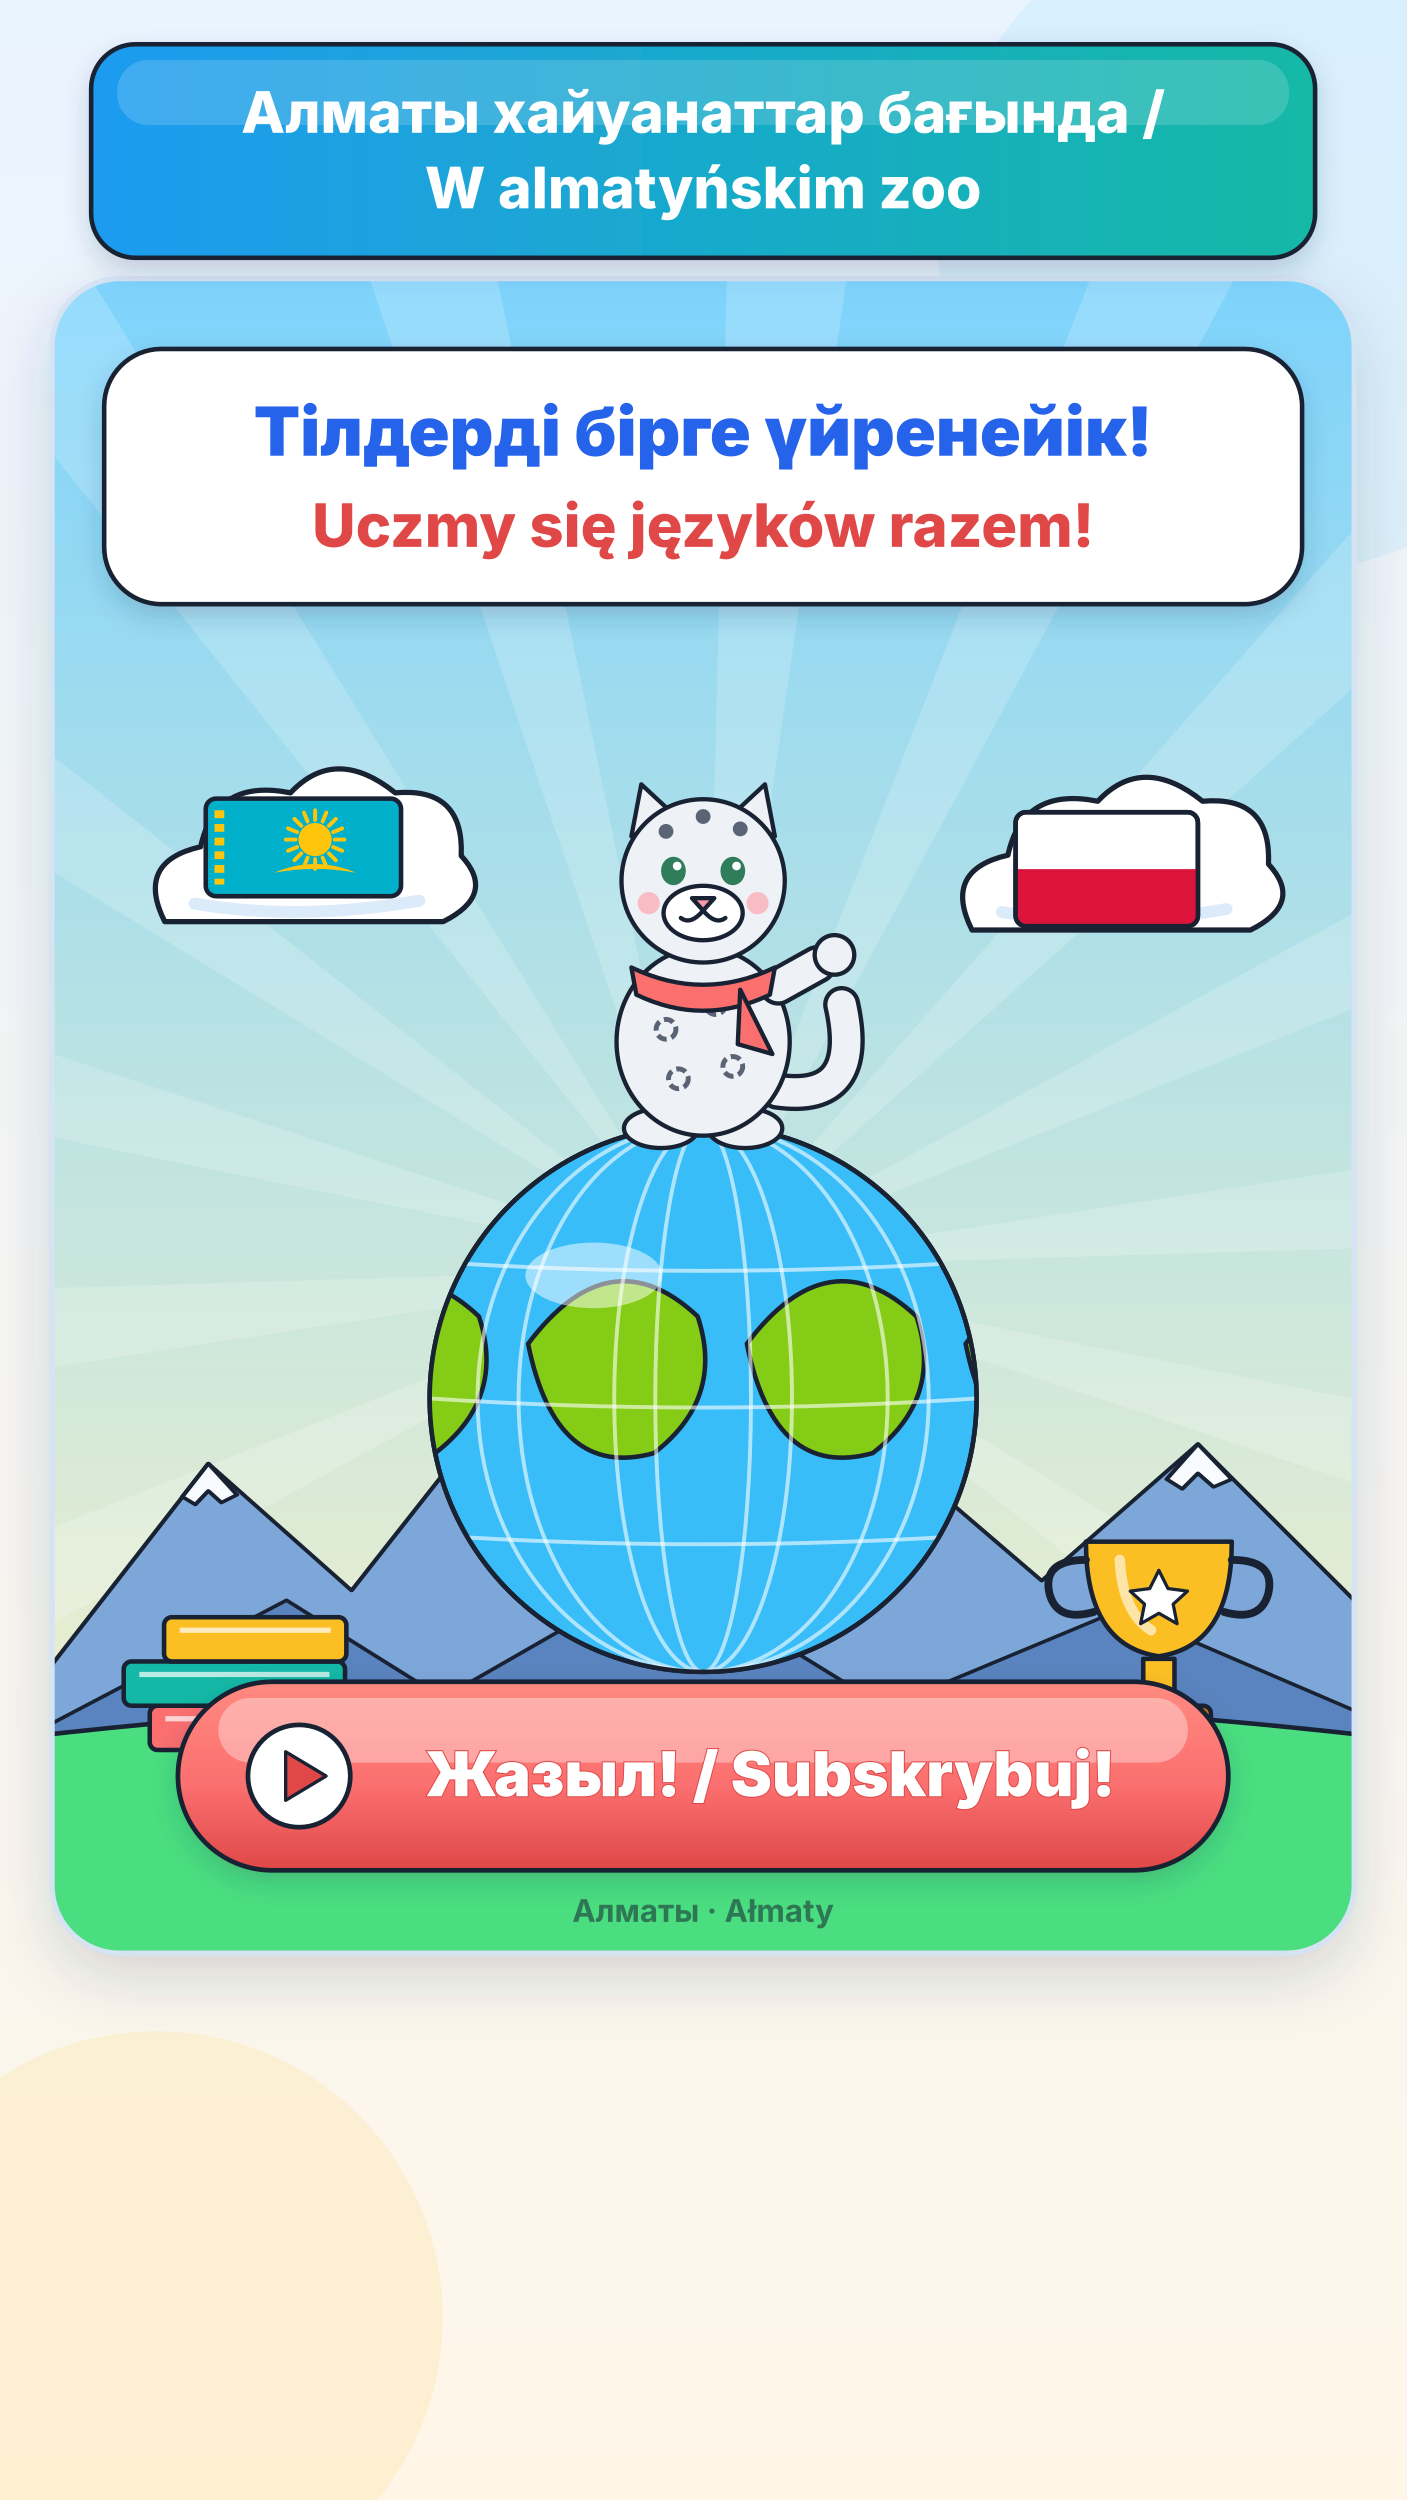
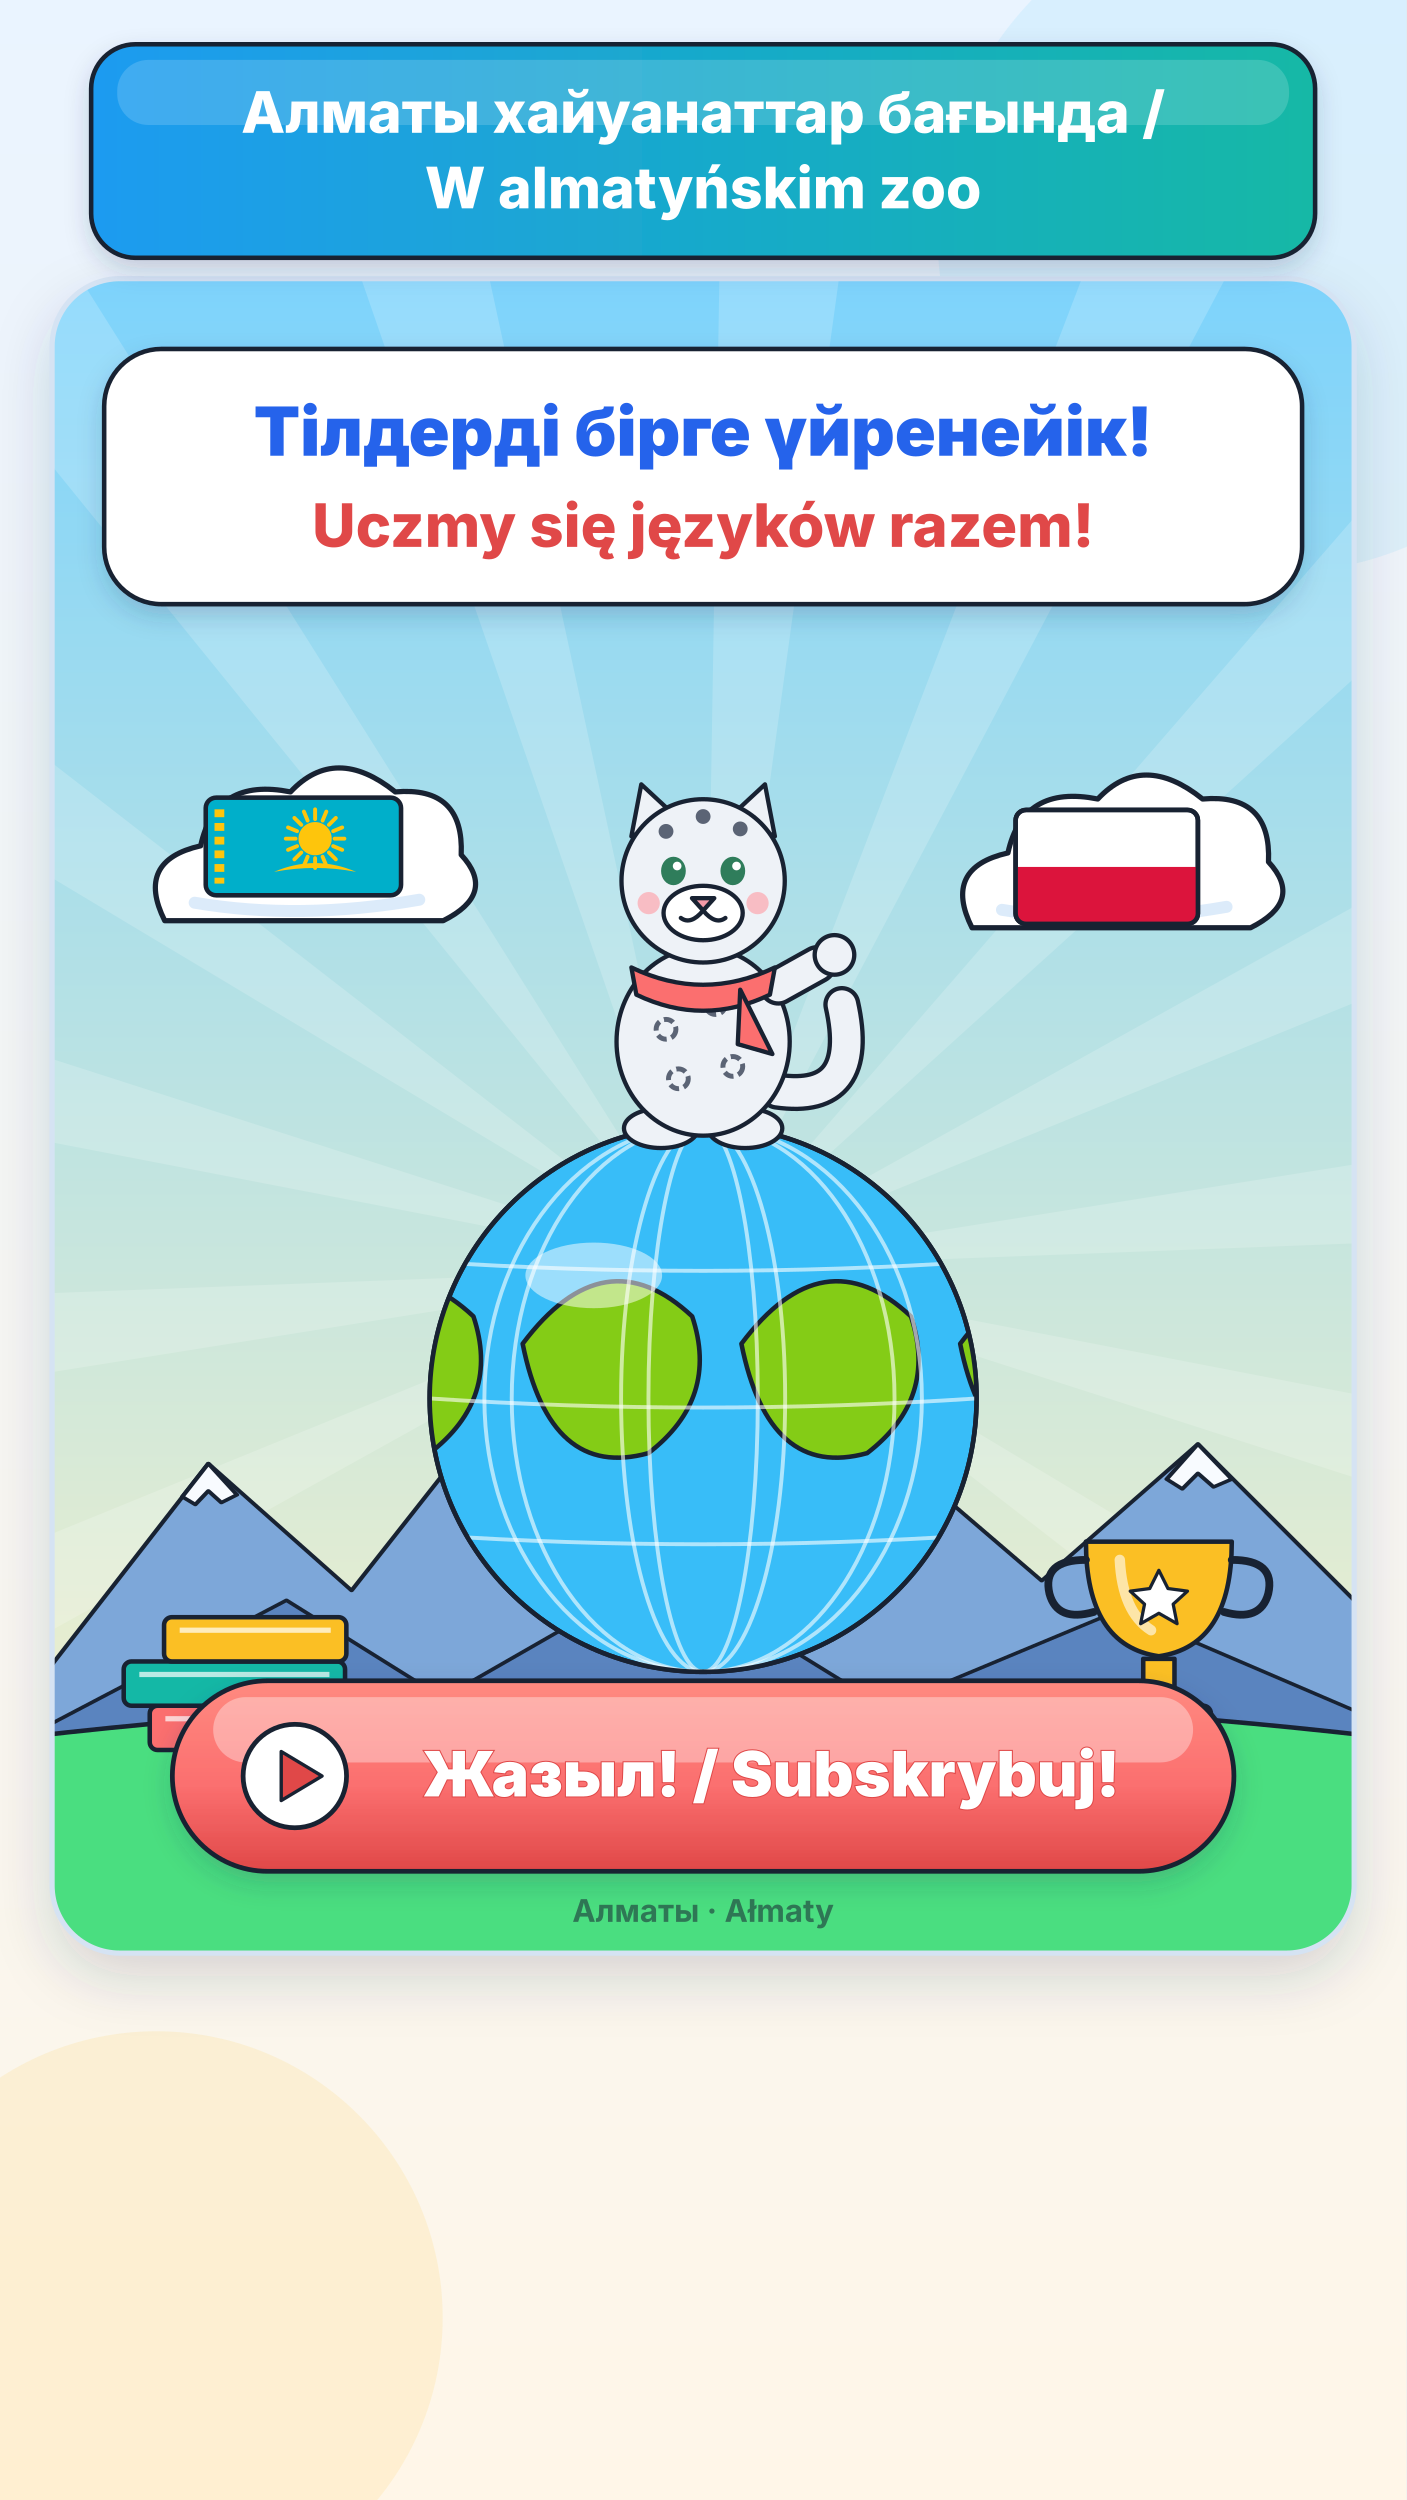
<svg xmlns="http://www.w3.org/2000/svg" viewBox="0 0 1080 1920" width="1080" height="1920" shape-rendering="geometricPrecision" text-rendering="geometricPrecision">
  <g>
    <defs>
      <linearGradient id="bgg" x1="0" y1="0" x2="0" y2="1">
        <stop offset="0" stop-color="#EAF4FF" />
        <stop offset="1" stop-color="#FFF6E8" />
      </linearGradient>
      <filter id="soft" x="-20%" y="-20%" width="140%" height="140%">
        <feDropShadow dx="0" dy="18" stdDeviation="22" flood-color="#1E3A5F" flood-opacity="0.18" />
      </filter>
      <filter id="lift" x="-30%" y="-30%" width="160%" height="160%">
        <feDropShadow dx="0" dy="8" stdDeviation="10" flood-color="#1E3A5F" flood-opacity="0.22" />
      </filter>
      <linearGradient id="hdr" x1="0" y1="0" x2="1" y2="0">
        <stop offset="0" stop-color="#1E9BF0" />
        <stop offset="1" stop-color="#14B8A6" />
      </linearGradient>
      <linearGradient id="cta" x1="0" y1="0" x2="0" y2="1">
        <stop offset="0" stop-color="#FF8A80" />
        <stop offset="0.55" stop-color="#FB6F6F" />
        <stop offset="1" stop-color="#E04848" />
      </linearGradient>
    </defs>
    <rect width="1080" height="1920" fill="url(#bgg)" />
    <circle cx="120" cy="1780" r="220" fill="#FBBF24" opacity="0.12" />
    <circle cx="980" cy="180" r="260" fill="#38BDF8" opacity="0.1" />
  </g>
  <g>
    <defs>
      <clipPath id="cardclip">
        <rect x="40" y="214" width="1000" height="1286" rx="52" />
      </clipPath>
    </defs>
    <rect x="40" y="214" width="1000" height="1286" rx="52" fill="#FFFFFF" filter="url(#soft)" />
    <g clip-path="url(#cardclip)">
      <g transform="translate(40 214)">
        <g opacity="1" transform="translate(500 643) scale(1) translate(-500 -643)">
          <g>
            <defs>
              <linearGradient id="outro" x1="0" y1="0" x2="0" y2="1">
                <stop offset="0" stop-color="#7DD3FC" />
                <stop offset="1" stop-color="#FEF3C7" />
              </linearGradient>
            </defs>
            <rect width="1000" height="1286" fill="url(#outro)" />
-             <path d="M500 760 L1268.446 1228.499 L1206.835 1317.122 Z" fill="#FFFFFF" opacity="0.18" />
-             <path d="M500 760 L1061.867 1463.069 L973.66 1525.275 Z" fill="#FFFFFF" opacity="0.18" />
-             <path d="M500 760 L787.518 1612.838 L683.356 1641.125 Z" fill="#FFFFFF" opacity="0.18" />
-             <path d="M500 760 L478.491 1659.743 L370.935 1650.698 Z" fill="#FFFFFF" opacity="0.18" />
-             <path d="M500 760 L172.058 1598.125 L74.082 1552.839 Z" fill="#FFFFFF" opacity="0.18" />
-             <path d="M500 760 L-94.821 1435.417 L-171.399 1359.353 Z" fill="#FFFFFF" opacity="0.18" />
-             <path d="M500 760 L-289.955 1191.244 L-335.899 1093.576 Z" fill="#FFFFFF" opacity="0.18" />
-             <path d="M500 760 L-389.809 895.056 L-399.578 787.564 Z" fill="#FFFFFF" opacity="0.18" />
-             <path d="M500 760 L-382.339 582.579 L-354.754 478.228 Z" fill="#FFFFFF" opacity="0.18" />
-             <path d="M500 760 L-268.446 291.501 L-206.835 202.878 Z" fill="#FFFFFF" opacity="0.18" />
-             <path d="M500 760 L-61.867 56.931 L26.34 -5.275 Z" fill="#FFFFFF" opacity="0.18" />
-             <path d="M500 760 L212.482 -92.838 L316.644 -121.125 Z" fill="#FFFFFF" opacity="0.18" />
-             <path d="M500 760 L521.509 -139.743 L629.065 -130.698 Z" fill="#FFFFFF" opacity="0.18" />
-             <path d="M500 760 L827.942 -78.125 L925.918 -32.839 Z" fill="#FFFFFF" opacity="0.18" />
-             <path d="M500 760 L1094.821 84.583 L1171.399 160.647 Z" fill="#FFFFFF" opacity="0.18" />
-             <path d="M500 760 L1289.955 328.756 L1335.899 426.424 Z" fill="#FFFFFF" opacity="0.18" />
-             <path d="M500 760 L1389.809 624.944 L1399.578 732.436 Z" fill="#FFFFFF" opacity="0.18" />
-             <path d="M500 760 L1382.339 937.421 L1354.754 1041.772 Z" fill="#FFFFFF" opacity="0.18" />
+             <path d="M500 760 L1271.938 1222.722 L1210.993 1311.805 Z" fill="#FFFFFF" opacity="0.18" />
+             <path d="M500 760 L1067.124 1458.835 L979.386 1521.701 Z" fill="#FFFFFF" opacity="0.18" />
+             <path d="M500 760 L793.906 1610.658 L689.959 1639.725 Z" fill="#FFFFFF" opacity="0.18" />
+             <path d="M500 760 L485.24 1659.879 L377.619 1651.641 Z" fill="#FFFFFF" opacity="0.18" />
+             <path d="M500 760 L178.353 1600.561 L80.041 1556.011 Z" fill="#FFFFFF" opacity="0.18" />
+             <path d="M500 760 L-89.738 1439.859 L-166.885 1364.371 Z" fill="#FFFFFF" opacity="0.18" />
+             <path d="M500 760 L-286.698 1197.157 L-333.374 1099.835 Z" fill="#FFFFFF" opacity="0.18" />
+             <path d="M500 760 L-388.771 901.726 L-399.346 794.31 Z" fill="#FFFFFF" opacity="0.18" />
+             <path d="M500 760 L-383.645 589.201 L-356.843 484.647 Z" fill="#FFFFFF" opacity="0.18" />
+             <path d="M500 760 L-271.938 297.278 L-210.993 208.195 Z" fill="#FFFFFF" opacity="0.18" />
+             <path d="M500 760 L-67.124 61.165 L20.614 -1.701 Z" fill="#FFFFFF" opacity="0.18" />
+             <path d="M500 760 L206.094 -90.658 L310.041 -119.725 Z" fill="#FFFFFF" opacity="0.18" />
+             <path d="M500 760 L514.76 -139.879 L622.381 -131.641 Z" fill="#FFFFFF" opacity="0.18" />
+             <path d="M500 760 L821.647 -80.561 L919.959 -36.011 Z" fill="#FFFFFF" opacity="0.18" />
+             <path d="M500 760 L1089.738 80.141 L1166.885 155.629 Z" fill="#FFFFFF" opacity="0.18" />
+             <path d="M500 760 L1286.698 322.843 L1333.374 420.165 Z" fill="#FFFFFF" opacity="0.18" />
+             <path d="M500 760 L1388.771 618.274 L1399.346 725.69 Z" fill="#FFFFFF" opacity="0.18" />
+             <path d="M500 760 L1383.645 930.799 L1356.843 1035.353 Z" fill="#FFFFFF" opacity="0.18" />
            <g transform="translate(0 1000) scale(1 0.75)">
              <path d="M-20 120 L120 -120 L230 10 L360 -210 L500 -20 L620 -160 L760 0 L880 -140 L1030 60 L1030 220 L-20 220 Z" fill="#7DA7D9" stroke="#182232" stroke-width="3.5" stroke-linecap="round" stroke-linejoin="round" />
              <path d="M320 -140 L360 -210 L400 -150 L380 -130 L360 -150 L340 -128 Z M590 -112 L620 -160 L652 -114 L634 -100 L620 -116 L604 -98 Z M100 -86 L120 -120 L142 -88 L130 -80 L120 -92 L110 -78 Z M856 -104 L880 -140 L906 -104 L892 -96 L880 -110 L868 -94 Z" fill="#F8FBFF" stroke="#182232" stroke-width="3.5" stroke-linecap="round" stroke-linejoin="round" />
              <path d="M-20 160 L180 20 L300 120 L470 -10 L640 130 L820 30 L1030 150 L1030 240 L-20 240 Z" fill="#5A84BF" stroke="#182232" stroke-width="3.5" stroke-linecap="round" stroke-linejoin="round" />
            </g>
            <path d="M-20 1120 Q500 1060 1020 1120 L1020 1300 L-20 1300 Z" fill="#4ADE80" stroke="#182232" stroke-width="3.5" stroke-linecap="round" stroke-linejoin="round" />
-             <g transform="translate(0 -10.69208)">
+             <g transform="translate(0 -11.41268)">
              <g transform="translate(190 470) scale(1.15)">
                <path d="M-90 30 Q-110 -10 -66 -20 Q-56 -66 -6 -56 Q24 -88 64 -56 Q110 -60 108 -14 Q132 12 96 30 Z" fill="#FFFFFF" stroke="#182232" stroke-width="3.5" stroke-linecap="round" stroke-linejoin="round" />
                <path d="M-70 18 Q0 30 80 16" fill="none" stroke="#DCEBFA" stroke-width="8" stroke-linecap="round" />
              </g>
              <g transform="translate(118 410)">
                <g>
                  <rect width="150" height="75" rx="8" fill="#00AFCA" stroke="#182232" stroke-width="3.5" stroke-linecap="round" stroke-linejoin="round" />
                  <g transform="translate(84 31.5)">
                    <path d="M15 0 L22.5 0" stroke="#FEC50C" stroke-width="3" stroke-linecap="round" />
                    <path d="M13.858 5.74 L20.787 8.61" stroke="#FEC50C" stroke-width="3" stroke-linecap="round" />
                    <path d="M10.607 10.607 L15.91 15.91" stroke="#FEC50C" stroke-width="3" stroke-linecap="round" />
                    <path d="M5.74 13.858 L8.61 20.787" stroke="#FEC50C" stroke-width="3" stroke-linecap="round" />
                    <path d="M9.18485099360515e-16 15 L1.3777276490407722e-15 22.5" stroke="#FEC50C" stroke-width="3" stroke-linecap="round" />
                    <path d="M-5.74 13.858 L-8.61 20.787" stroke="#FEC50C" stroke-width="3" stroke-linecap="round" />
                    <path d="M-10.607 10.607 L-15.91 15.91" stroke="#FEC50C" stroke-width="3" stroke-linecap="round" />
                    <path d="M-13.858 5.74 L-20.787 8.61" stroke="#FEC50C" stroke-width="3" stroke-linecap="round" />
                    <path d="M-15 1.83697019872103e-15 L-22.5 2.7554552980815444e-15" stroke="#FEC50C" stroke-width="3" stroke-linecap="round" />
                    <path d="M-13.858 -5.74 L-20.787 -8.61" stroke="#FEC50C" stroke-width="3" stroke-linecap="round" />
                    <path d="M-10.607 -10.607 L-15.91 -15.91" stroke="#FEC50C" stroke-width="3" stroke-linecap="round" />
                    <path d="M-5.74 -13.858 L-8.61 -20.787" stroke="#FEC50C" stroke-width="3" stroke-linecap="round" />
                    <path d="M-2.7554552980815448e-15 -15 L-4.133182947122317e-15 -22.5" stroke="#FEC50C" stroke-width="3" stroke-linecap="round" />
                    <path d="M5.74 -13.858 L8.61 -20.787" stroke="#FEC50C" stroke-width="3" stroke-linecap="round" />
                    <path d="M10.607 -10.607 L15.91 -15.91" stroke="#FEC50C" stroke-width="3" stroke-linecap="round" />
                    <path d="M13.858 -5.74 L20.787 -8.61" stroke="#FEC50C" stroke-width="3" stroke-linecap="round" />
                    <circle r="12.75" fill="#FEC50C" />
                    <path d="M-31.5 25.5 Q0 12 31.5 25.5 Q0 19.5 -31.5 25.5 Z" fill="#FEC50C" />
                  </g>
                  <path d="M10.5 9 L10.5 66" stroke="#FEC50C" stroke-width="7.5" stroke-dasharray="6 4.5" />
                </g>
              </g>
            </g>
-             <g transform="translate(0 5.757767)">
+             <g transform="translate(0 4.039868)">
              <g transform="translate(810 460) scale(1.15)">
                <path d="M-90 30 Q-110 -10 -66 -20 Q-56 -66 -6 -56 Q24 -88 64 -56 Q110 -60 108 -14 Q132 12 96 30 Z" fill="#FFFFFF" stroke="#182232" stroke-width="3.5" stroke-linecap="round" stroke-linejoin="round" />
                <path d="M-70 18 Q0 30 80 16" fill="none" stroke="#DCEBFA" stroke-width="8" stroke-linecap="round" />
              </g>
              <g transform="translate(740 404)">
                <g>
                  <rect width="140" height="87.5" rx="8" fill="#FFFFFF" stroke="#182232" stroke-width="3.5" stroke-linecap="round" stroke-linejoin="round" />
                  <path d="M0 43.75 L140 43.75 L140 79.5 Q140 87.5 132 87.5 L8 87.5 Q0 87.5 0 79.5 Z" fill="#DC143C" />
                  <rect width="140" height="87.5" rx="8" fill="none" stroke="#182232" stroke-width="3.5" stroke-linecap="round" stroke-linejoin="round" />
                </g>
              </g>
            </g>
            <g transform="translate(500 860)">
              <defs>
                <clipPath id="globe">
                  <circle r="210" />
                </clipPath>
              </defs>
              <circle r="210" fill="#38BDF8" stroke="#182232" stroke-width="3.5" stroke-linecap="round" stroke-linejoin="round" />
              <g clip-path="url(#globe)">
-                 <path d="M33.6 -42 q63 -84 130.2 -21 q21 63 -33.6 105 q-75.6 21 -96.6 -84 Z" fill="#84CC16" stroke="#182232" stroke-width="3.5" stroke-linecap="round" stroke-linejoin="round" />
-                 <path d="M201.6 -42 q63 -84 130.2 -21 q21 63 -33.6 105 q-75.6 21 -96.6 -84 Z" fill="#84CC16" stroke="#182232" stroke-width="3.5" stroke-linecap="round" stroke-linejoin="round" />
-                 <path d="M-302.4 -42 q63 -84 130.2 -21 q21 63 -33.6 105 q-75.6 21 -96.6 -84 Z" fill="#84CC16" stroke="#182232" stroke-width="3.5" stroke-linecap="round" stroke-linejoin="round" />
-                 <path d="M-134.4 -42 q63 -84 130.2 -21 q21 63 -33.6 105 q-75.6 21 -96.6 -84 Z" fill="#84CC16" stroke="#182232" stroke-width="3.5" stroke-linecap="round" stroke-linejoin="round" />
-                 <ellipse rx="173.25" ry="210" fill="none" stroke="#FFFFFF" stroke-width="3" opacity="0.6" />
-                 <ellipse rx="141.75" ry="210" fill="none" stroke="#FFFFFF" stroke-width="3" opacity="0.6" />
-                 <ellipse rx="36.75" ry="210" fill="none" stroke="#FFFFFF" stroke-width="3" opacity="0.6" />
-                 <ellipse rx="68.25" ry="210" fill="none" stroke="#FFFFFF" stroke-width="3" opacity="0.6" />
+                 <path d="M29.4 -42 q63 -84 130.2 -21 q21 63 -33.6 105 q-75.6 21 -96.6 -84 Z" fill="#84CC16" stroke="#182232" stroke-width="3.5" stroke-linecap="round" stroke-linejoin="round" />
+                 <path d="M197.4 -42 q63 -84 130.2 -21 q21 63 -33.6 105 q-75.6 21 -96.6 -84 Z" fill="#84CC16" stroke="#182232" stroke-width="3.5" stroke-linecap="round" stroke-linejoin="round" />
+                 <path d="M-306.6 -42 q63 -84 130.2 -21 q21 63 -33.6 105 q-75.6 21 -96.6 -84 Z" fill="#84CC16" stroke="#182232" stroke-width="3.5" stroke-linecap="round" stroke-linejoin="round" />
+                 <path d="M-138.6 -42 q63 -84 130.2 -21 q21 63 -33.6 105 q-75.6 21 -96.6 -84 Z" fill="#84CC16" stroke="#182232" stroke-width="3.5" stroke-linecap="round" stroke-linejoin="round" />
+                 <ellipse rx="168" ry="210" fill="none" stroke="#FFFFFF" stroke-width="3" opacity="0.6" />
+                 <ellipse rx="147" ry="210" fill="none" stroke="#FFFFFF" stroke-width="3" opacity="0.6" />
+                 <ellipse rx="42" ry="210" fill="none" stroke="#FFFFFF" stroke-width="3" opacity="0.6" />
+                 <ellipse rx="63" ry="210" fill="none" stroke="#FFFFFF" stroke-width="3" opacity="0.6" />
                <path d="M-210 -105 Q0 -91 210 -105" fill="none" stroke="#FFFFFF" stroke-width="3" opacity="0.6" />
                <path d="M-210 0 Q0 14 210 0" fill="none" stroke="#FFFFFF" stroke-width="3" opacity="0.6" />
                <path d="M-210 105 Q0 119 210 105" fill="none" stroke="#FFFFFF" stroke-width="3" opacity="0.6" />
              </g>
              <circle r="210" fill="none" stroke="#182232" stroke-width="3.5" stroke-linecap="round" stroke-linejoin="round" />
              <ellipse cx="-84" cy="-94.5" rx="52.5" ry="25.2" fill="#FFFFFF" opacity="0.5" />
            </g>
            <g transform="translate(500 662) scale(0.95)">
-               <path d="M60 -40 Q130 -30 112.008 -110" fill="none" stroke="#182232" stroke-width="30" stroke-linecap="round" />
-               <path d="M60 -40 Q130 -30 112.008 -110" fill="none" stroke="#EEF2F7" stroke-width="23" stroke-linecap="round" />
+               <path d="M60 -40 Q130 -30 112.153 -110" fill="none" stroke="#182232" stroke-width="30" stroke-linecap="round" />
+               <path d="M60 -40 Q130 -30 112.153 -110" fill="none" stroke="#EEF2F7" stroke-width="23" stroke-linecap="round" />
              <ellipse cx="-34" cy="-10" rx="30" ry="16" fill="#EEF2F7" stroke="#182232" stroke-width="3.5" stroke-linecap="round" stroke-linejoin="round" />
              <ellipse cx="34" cy="-10" rx="30" ry="16" fill="#EEF2F7" stroke="#182232" stroke-width="3.5" stroke-linecap="round" stroke-linejoin="round" />
              <ellipse cx="0" cy="-80" rx="70" ry="76" fill="#EEF2F7" stroke="#182232" stroke-width="3.5" stroke-linecap="round" stroke-linejoin="round" />
              <circle cx="-30" cy="-90" r="8" fill="none" stroke="#5B6475" stroke-width="4" stroke-dasharray="8 4" />
              <circle cx="24" cy="-60" r="8" fill="none" stroke="#5B6475" stroke-width="4" stroke-dasharray="8 4" />
              <circle cx="10" cy="-110" r="8" fill="none" stroke="#5B6475" stroke-width="4" stroke-dasharray="8 4" />
              <circle cx="-20" cy="-50" r="8" fill="none" stroke="#5B6475" stroke-width="4" stroke-dasharray="8 4" />
              <g transform="translate(52 -120)">
                <g transform="rotate(-119.0768)">
                  <rect x="-14" y="-4" width="28" height="64" rx="14" fill="#EEF2F7" stroke="#182232" stroke-width="3.5" stroke-linecap="round" stroke-linejoin="round" />
                  <circle cy="62" r="16" fill="#EEF2F7" stroke="#182232" stroke-width="3.5" stroke-linecap="round" stroke-linejoin="round" />
                </g>
              </g>
              <path d="M-58 -140 Q0 -112 58 -140 L54 -118 Q0 -92 -54 -118 Z" fill="#FB6F6F" stroke="#182232" stroke-width="3.5" stroke-linecap="round" stroke-linejoin="round" />
              <path d="M30 -122 L56 -70 L28 -78 Z" fill="#FB6F6F" stroke="#182232" stroke-width="3.5" stroke-linecap="round" stroke-linejoin="round" />
              <g transform="translate(0 -210)">
                <path d="M-58 -36 L-50 -78 L-22 -52 Z" fill="#EEF2F7" stroke="#182232" stroke-width="3.5" stroke-linecap="round" stroke-linejoin="round" />
                <path d="M22 -52 L50 -78 L58 -36 Z" fill="#EEF2F7" stroke="#182232" stroke-width="3.5" stroke-linecap="round" stroke-linejoin="round" />
                <circle r="66" fill="#EEF2F7" stroke="#182232" stroke-width="3.5" stroke-linecap="round" stroke-linejoin="round" />
                <ellipse cx="0" cy="26" rx="32" ry="22" fill="#FFFFFF" stroke="#182232" stroke-width="3.5" stroke-linecap="round" stroke-linejoin="round" />
                <g transform="translate(-24 -8) scale(1 1)">
                  <ellipse rx="10" ry="11.5" fill="#2F7D5B" />
                  <circle cx="3" cy="-4" r="3.5" fill="#FFFFFF" />
                </g>
                <g transform="translate(24 -8) scale(1 1)">
                  <ellipse rx="10" ry="11.5" fill="#2F7D5B" />
                  <circle cx="3" cy="-4" r="3.5" fill="#FFFFFF" />
                </g>
                <path d="M-9 14 L9 14 L0 24 Z" fill="#F49AA8" stroke="#182232" stroke-width="3.5" stroke-linecap="round" stroke-linejoin="round" />
                <path d="M0 24 Q-10 36 -18 30 M0 24 Q10 36 18 30" fill="none" stroke="#182232" stroke-width="3.5" stroke-linecap="round" stroke-linejoin="round" />
                <circle cx="-44" cy="18" r="9" fill="#FF9AA2" opacity="0.6" />
                <circle cx="44" cy="18" r="9" fill="#FF9AA2" opacity="0.6" />
                <circle cx="-30" cy="-40" r="6" fill="#5B6475" />
                <circle cx="30" cy="-42" r="6" fill="#5B6475" />
                <circle cx="0" cy="-52" r="6" fill="#5B6475" />
              </g>
            </g>
            <g transform="translate(150 1130)">
              <g transform="translate(0 0)">
                <rect x="-75" y="-34" width="150" height="34" rx="6" fill="#FB6F6F" stroke="#182232" stroke-width="3.5" stroke-linecap="round" stroke-linejoin="round" />
                <path d="M-63 -24 L63 -24" stroke="#FFFFFF" stroke-width="4" opacity="0.7" />
              </g>
              <g transform="translate(-10 -34)">
                <rect x="-85" y="-34" width="170" height="34" rx="6" fill="#14B8A6" stroke="#182232" stroke-width="3.5" stroke-linecap="round" stroke-linejoin="round" />
                <path d="M-73 -24 L73 -24" stroke="#FFFFFF" stroke-width="4" opacity="0.7" />
              </g>
              <g transform="translate(6 -68)">
                <rect x="-70" y="-34" width="140" height="34" rx="6" fill="#FBBF24" stroke="#182232" stroke-width="3.5" stroke-linecap="round" stroke-linejoin="round" />
                <path d="M-58 -24 L58 -24" stroke="#FFFFFF" stroke-width="4" opacity="0.7" />
              </g>
            </g>
            <g transform="translate(850 1120)">
              <rect x="-40" y="-24" width="80" height="24" rx="6" fill="#D97706" stroke="#182232" stroke-width="3.5" stroke-linecap="round" stroke-linejoin="round" />
              <rect x="-12" y="-60" width="24" height="36" fill="#FBBF24" stroke="#182232" stroke-width="3.5" stroke-linecap="round" stroke-linejoin="round" />
              <path d="M-56 -150 L56 -150 Q56 -70 0 -62 Q-56 -70 -56 -150 Z" fill="#FBBF24" stroke="#182232" stroke-width="3.5" stroke-linecap="round" stroke-linejoin="round" />
              <path d="M-56 -136 Q-90 -136 -84 -110 Q-78 -88 -50 -96 M56 -136 Q90 -136 84 -110 Q78 -88 50 -96" fill="none" stroke="#182232" stroke-width="6" stroke-linecap="round" stroke-linejoin="round" />
              <path d="M-30 -136 Q-28 -96 -6 -82" fill="none" stroke="#FFFFFF" stroke-width="8" stroke-linecap="round" opacity="0.6" />
              <path d="M0 -128 l7 14 l15 2 l-11 10 l3 15 l-14 -8 l-14 8 l3 -15 l-11 -10 l15 -2 Z" fill="#FFFFFF" stroke="#182232" stroke-width="2.5" stroke-linecap="round" stroke-linejoin="round" />
            </g>
            <g transform="translate(500 150)" opacity="1">
              <rect x="-460" y="-96" width="920" height="196" rx="44" fill="#FFFFFF" filter="url(#lift)" />
              <rect x="-460" y="-96" width="920" height="196" rx="44" fill="none" stroke="#182232" stroke-width="3.5" stroke-linecap="round" stroke-linejoin="round" />
              <text x="0" y="-14" text-anchor="middle" font-family="Inter, &quot;DejaVu Sans&quot;, sans-serif" font-weight="900" font-size="52" fill="#2563EB">Тілдерді бірге үйренейік!</text>
              <text x="0" y="56" text-anchor="middle" font-family="Inter, &quot;DejaVu Sans&quot;, sans-serif" font-weight="800" font-size="46" fill="#E04848">Uczmy się języków razem!</text>
            </g>
-             <g transform="translate(500 1150) scale(1.034227)" opacity="1">
+             <g transform="translate(500 1150) scale(1.045241)" opacity="1">
              <rect x="-390" y="-70" width="780" height="140" rx="70" fill="url(#cta)" filter="url(#lift)" />
              <rect x="-390" y="-70" width="780" height="140" rx="70" fill="none" stroke="#182232" stroke-width="3.5" stroke-linecap="round" stroke-linejoin="round" />
              <rect x="-360" y="-58" width="720" height="48" rx="24" fill="#FFFFFF" opacity="0.35" />
              <g transform="translate(-300 0)">
                <circle r="38" fill="#FFFFFF" stroke="#182232" stroke-width="3.5" stroke-linecap="round" stroke-linejoin="round" />
                <path d="M-10 -18 L20 0 L-10 18 Z" fill="#E04848" stroke="#182232" stroke-width="2.5" stroke-linecap="round" stroke-linejoin="round" />
              </g>
              <text x="50" y="15" text-anchor="middle" font-family="Inter, &quot;DejaVu Sans&quot;, sans-serif" font-weight="900" font-size="46" fill="#FFFFFF" stroke="#E04848" stroke-width="1.5" paint-order="stroke">Жазыл! / Subskrybuj!</text>
            </g>
            <text x="500" y="1262" text-anchor="middle" font-family="Inter, &quot;DejaVu Sans&quot;, sans-serif" font-weight="700" font-size="24" fill="#182232" opacity="0.55">Алматы · Ałmaty</text>
          </g>
        </g>
        <rect width="1000" height="1286" fill="#FFFFFF" opacity="0" />
      </g>
    </g>
    <rect x="40" y="214" width="1000" height="1286" rx="52" fill="none" stroke="#D5E3F3" stroke-width="4" />
  </g>
  <g transform="translate(540 116)" opacity="1">
    <rect x="-470" y="-82" width="940" height="164" rx="34" fill="url(#hdr)" filter="url(#lift)" />
    <rect x="-470" y="-82" width="940" height="164" rx="34" fill="none" stroke="#182232" stroke-width="3.5" stroke-linecap="round" stroke-linejoin="round" />
    <rect x="-450" y="-70" width="900" height="50" rx="24" fill="#FFFFFF" opacity="0.16" />
    <text x="0" y="-14" text-anchor="middle" font-family="Inter, &quot;DejaVu Sans&quot;, sans-serif" font-weight="800" font-size="44" fill="#FFFFFF">Алматы хайуанаттар бағында /</text>
    <text x="0" y="44" text-anchor="middle" font-family="Inter, &quot;DejaVu Sans&quot;, sans-serif" font-weight="800" font-size="44" fill="#FFFFFF">W almatyńskim zoo</text>
  </g>
</svg>
